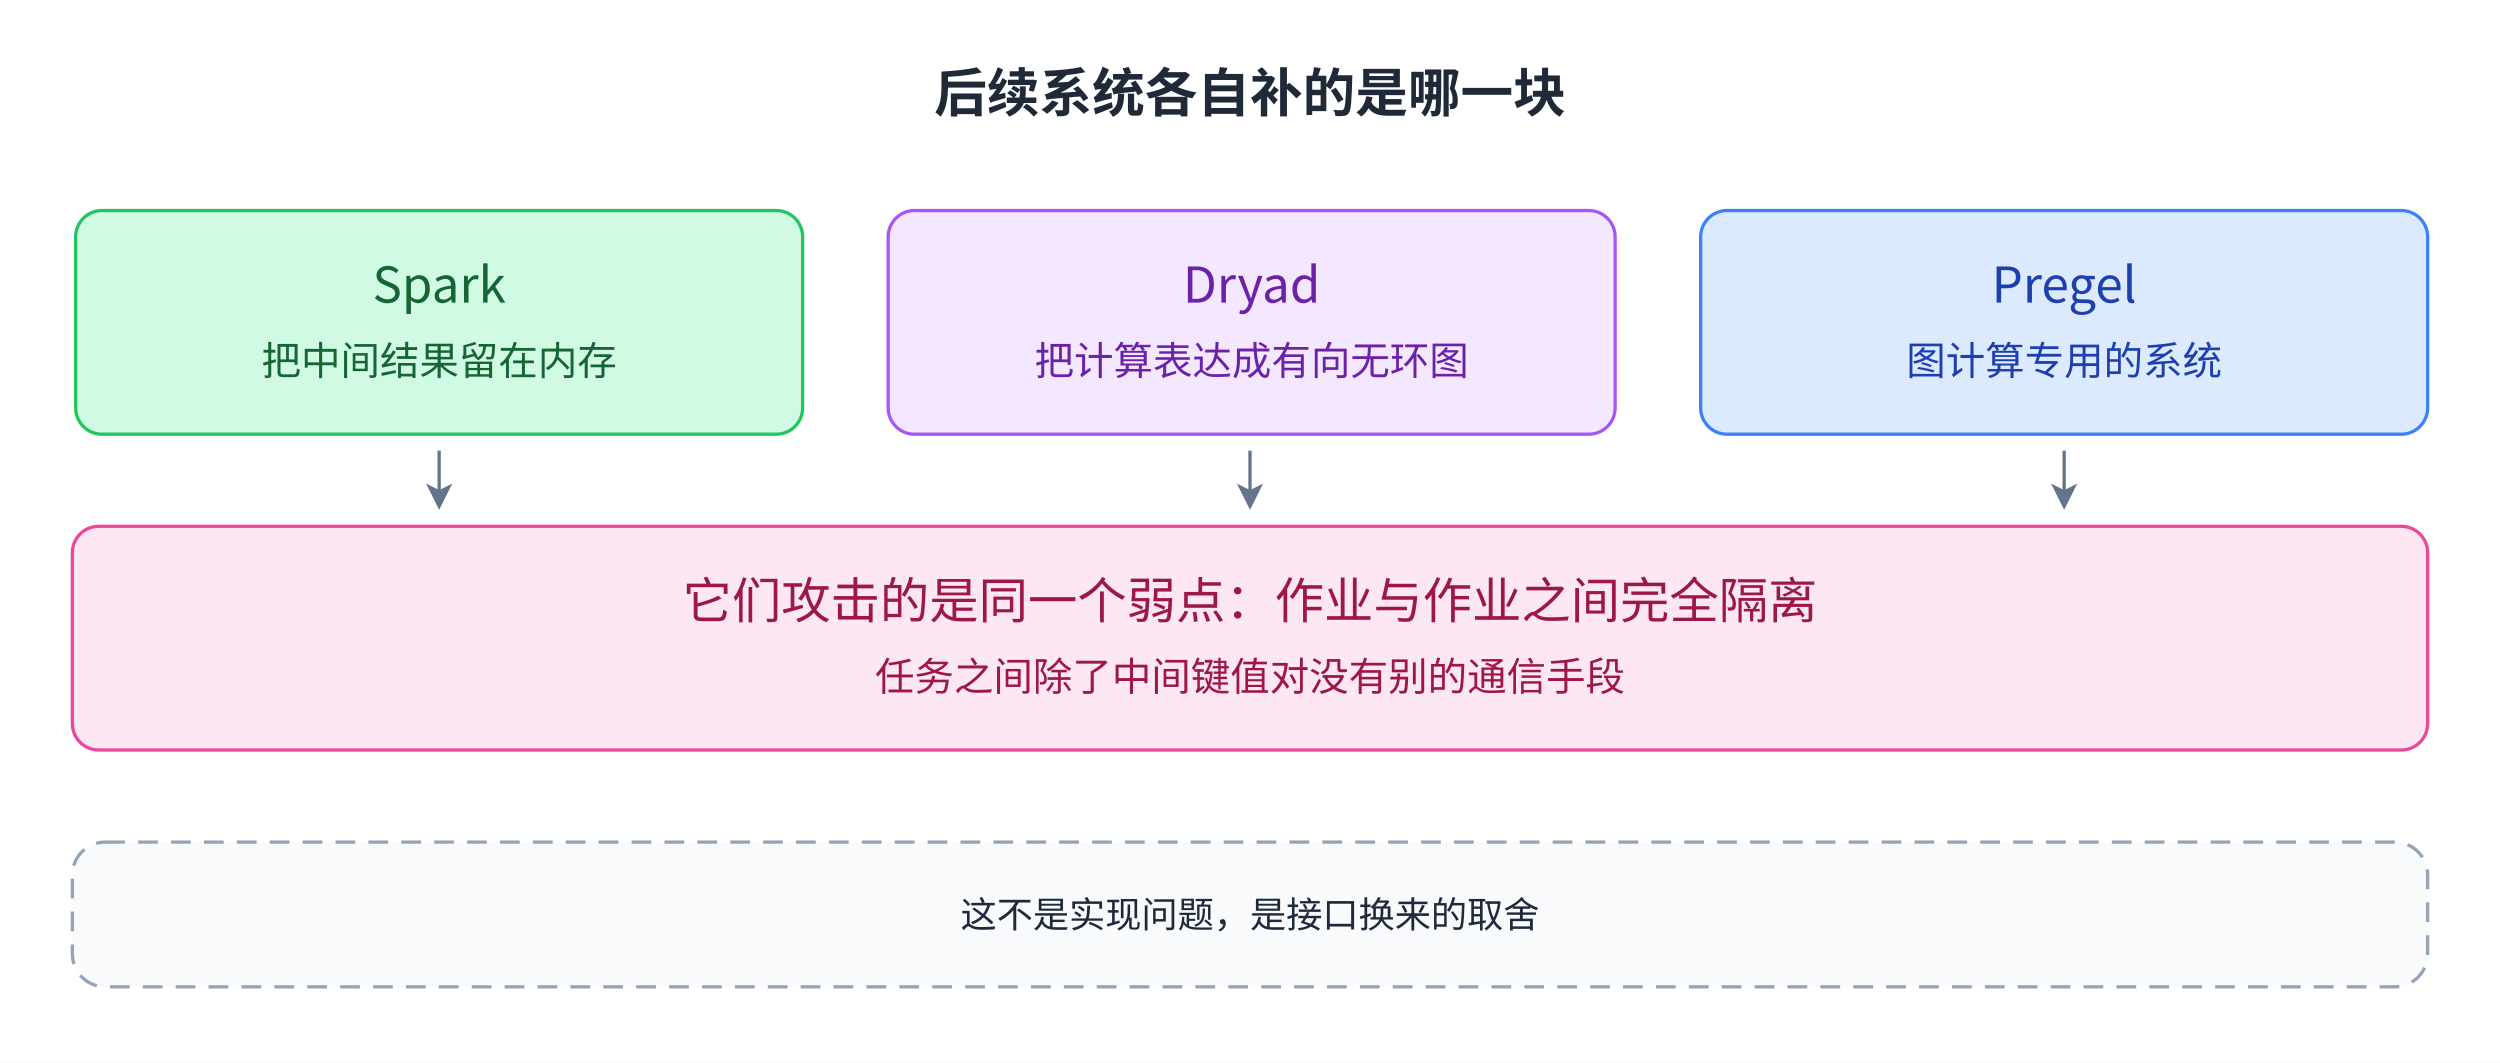
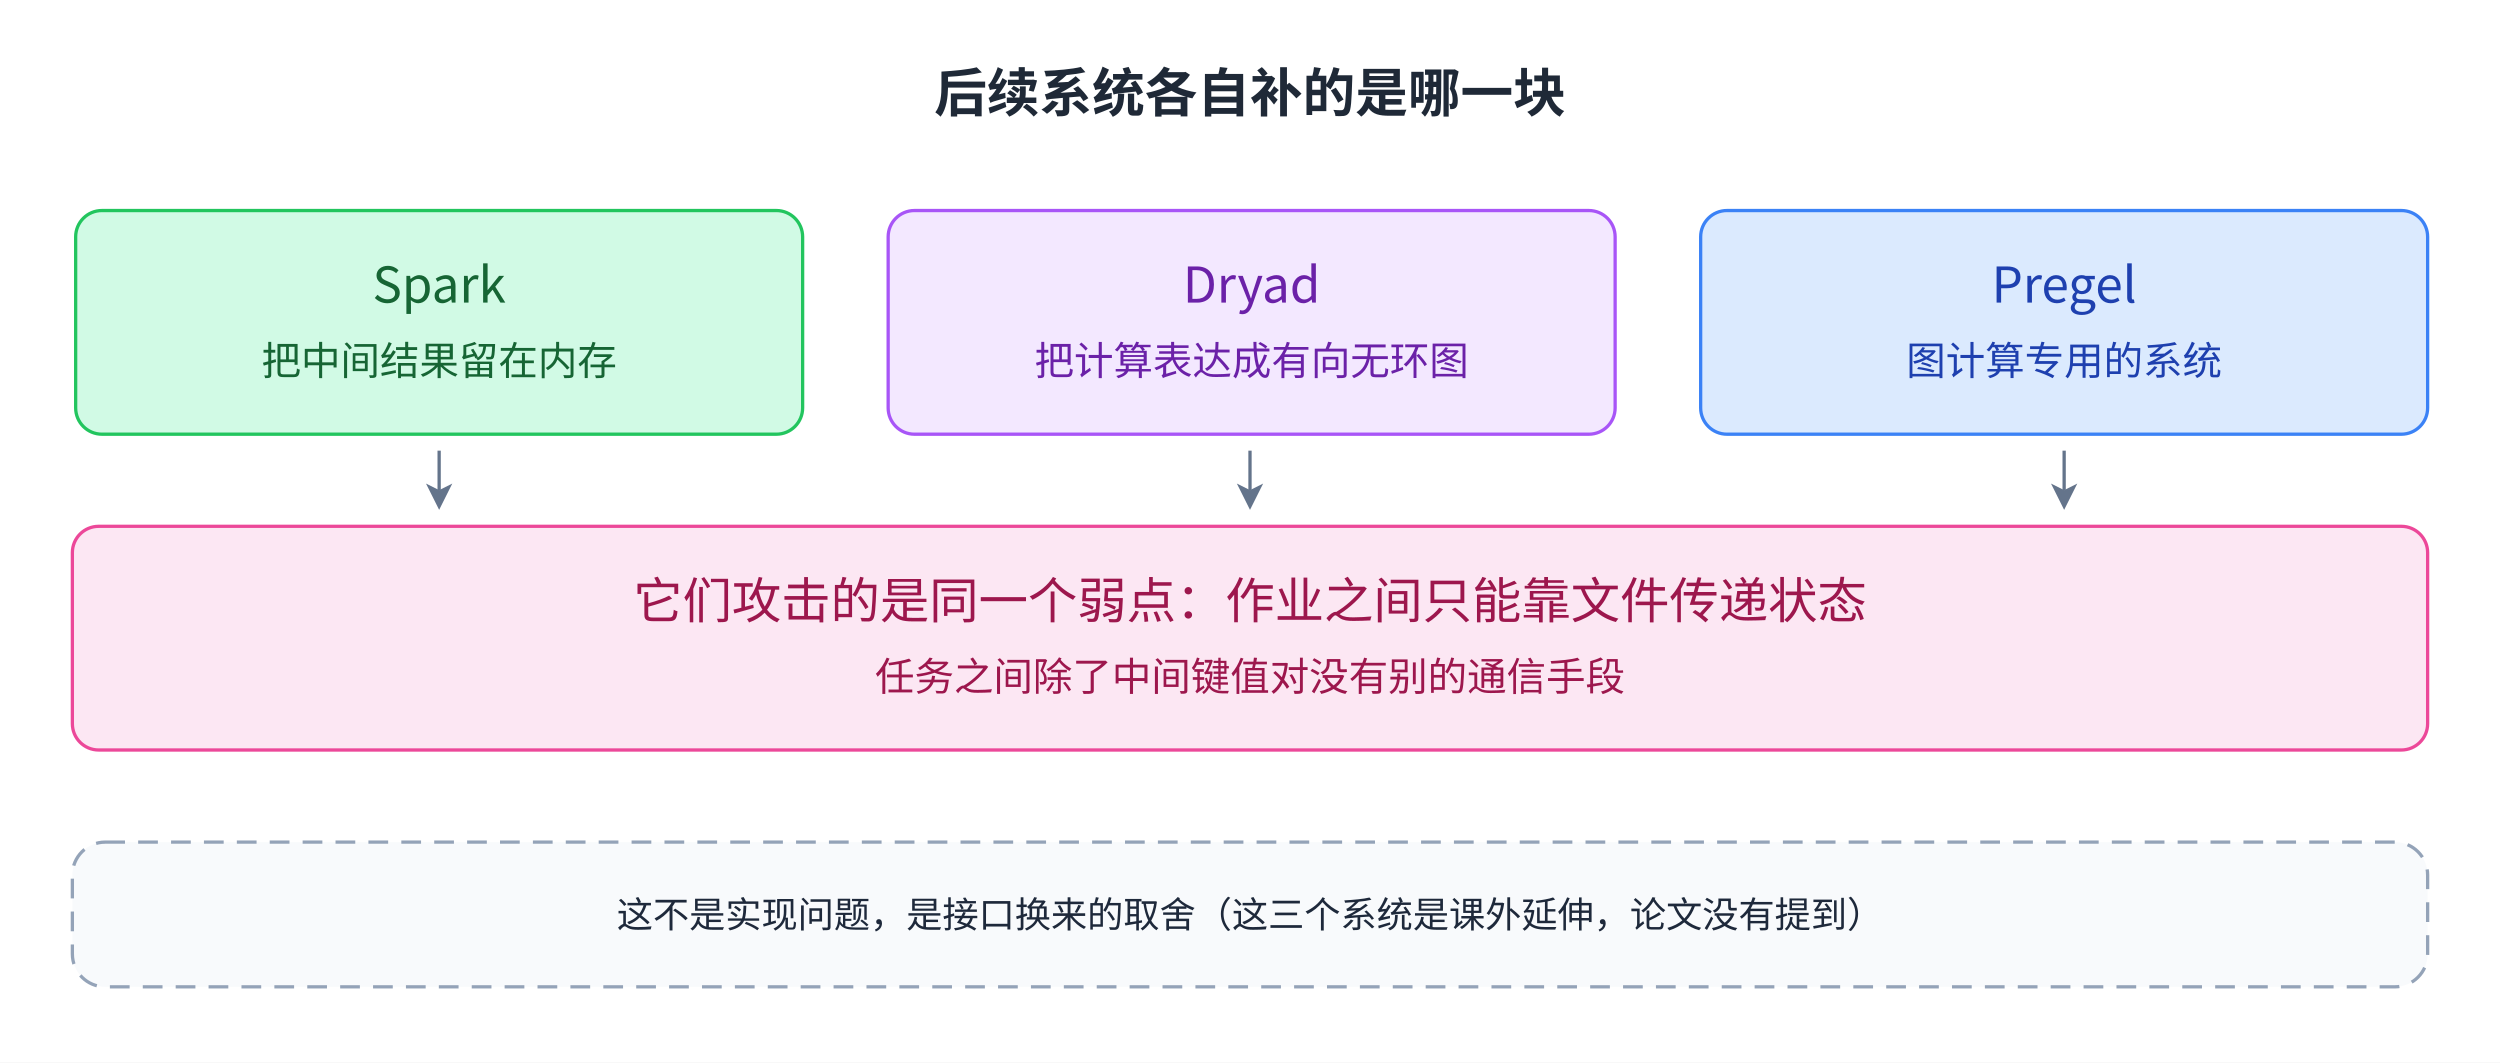
<svg xmlns="http://www.w3.org/2000/svg" viewBox="0 0 760 323" width="760" height="323" role="img" aria-labelledby="fig-mapreduce-22-title fig-mapreduce-22-desc">
  <defs>
    <style>
      text { font-family: 'PingFang SC', 'Microsoft YaHei', 'Noto Sans CJK SC', system-ui, sans-serif; }
    </style>
    <marker id="arrow" markerWidth="8" markerHeight="8" refX="2" refY="4" orient="auto" markerUnits="userSpaceOnUse">
      <path d="M0,0 L8,4 L0,8 L2,4 z" fill="#64748b" />
    </marker>
  </defs>
  <rect x="0" y="0" width="760" height="323" fill="#ffffff" />
  <text x="380.0" y="34" font-size="16" font-weight="600" fill="#1f2937" text-anchor="middle">后续系统各自补的是哪一块</text>
  <rect x="23" y="64" width="221" height="68" rx="8" fill="#d1fae5" stroke="#22c55e" />
  <text x="133.5" y="92" font-size="15" fill="#166534" text-anchor="middle">Spark</text>
  <text x="133.5" y="114" font-size="12" fill="#166534" text-anchor="middle">把中间结果留在内存</text>
  <rect x="270" y="64" width="221" height="68" rx="8" fill="#f3e8ff" stroke="#a855f7" />
  <text x="380.5" y="92" font-size="15" fill="#6b21a8" text-anchor="middle">Dryad</text>
  <text x="380.5" y="114" font-size="12" fill="#6b21a8" text-anchor="middle">把计算表达成有向无环图</text>
  <rect x="517" y="64" width="221" height="68" rx="8" fill="#dbeafe" stroke="#3b82f6" />
  <text x="627.5" y="92" font-size="15" fill="#1e40af" text-anchor="middle">Pregel</text>
  <text x="627.5" y="114" font-size="12" fill="#1e40af" text-anchor="middle">图计算专用的系统</text>
  <path d="M133.5,137 L133.5,149" fill="none" stroke="#64748b" marker-end="url(#arrow)" />
  <path d="M380,137 L380,149" fill="none" stroke="#64748b" marker-end="url(#arrow)" />
  <path d="M627.5,137 L627.5,149" fill="none" stroke="#64748b" marker-end="url(#arrow)" />
  <rect x="22" y="160" width="716" height="68" rx="8" fill="#fce7f3" stroke="#ec4899" />
-   <text x="380.0" y="188" font-size="15" fill="#9d174d" text-anchor="middle">它们攻击的是同一个弱点：作业与作业之间完全隔离</text>
+   <text x="380.0" y="188" font-size="15" fill="#9d174d" text-anchor="middle">它们攻击的是同一个弱点：作业之间只能靠文件传递状态</text>
  <text x="380.0" y="210" font-size="12" fill="#9d174d" text-anchor="middle">任务之间除了中间键值对没有别的通信手段</text>
  <rect x="22" y="256" width="716" height="44" rx="10" fill="#f8fafc" stroke="#94a3b8" stroke-dasharray="6,4" />
-   <text x="380.0" y="282" font-size="11" fill="#1e293b" text-anchor="middle">这不是实现问题，是接口换来的取舍</text>
+   <text x="380.0" y="282" font-size="11" fill="#1e293b" text-anchor="middle">这不是实现问题，是接口换来的取舍（这三个系统是课外延伸，论文没有提到）</text>
</svg>
